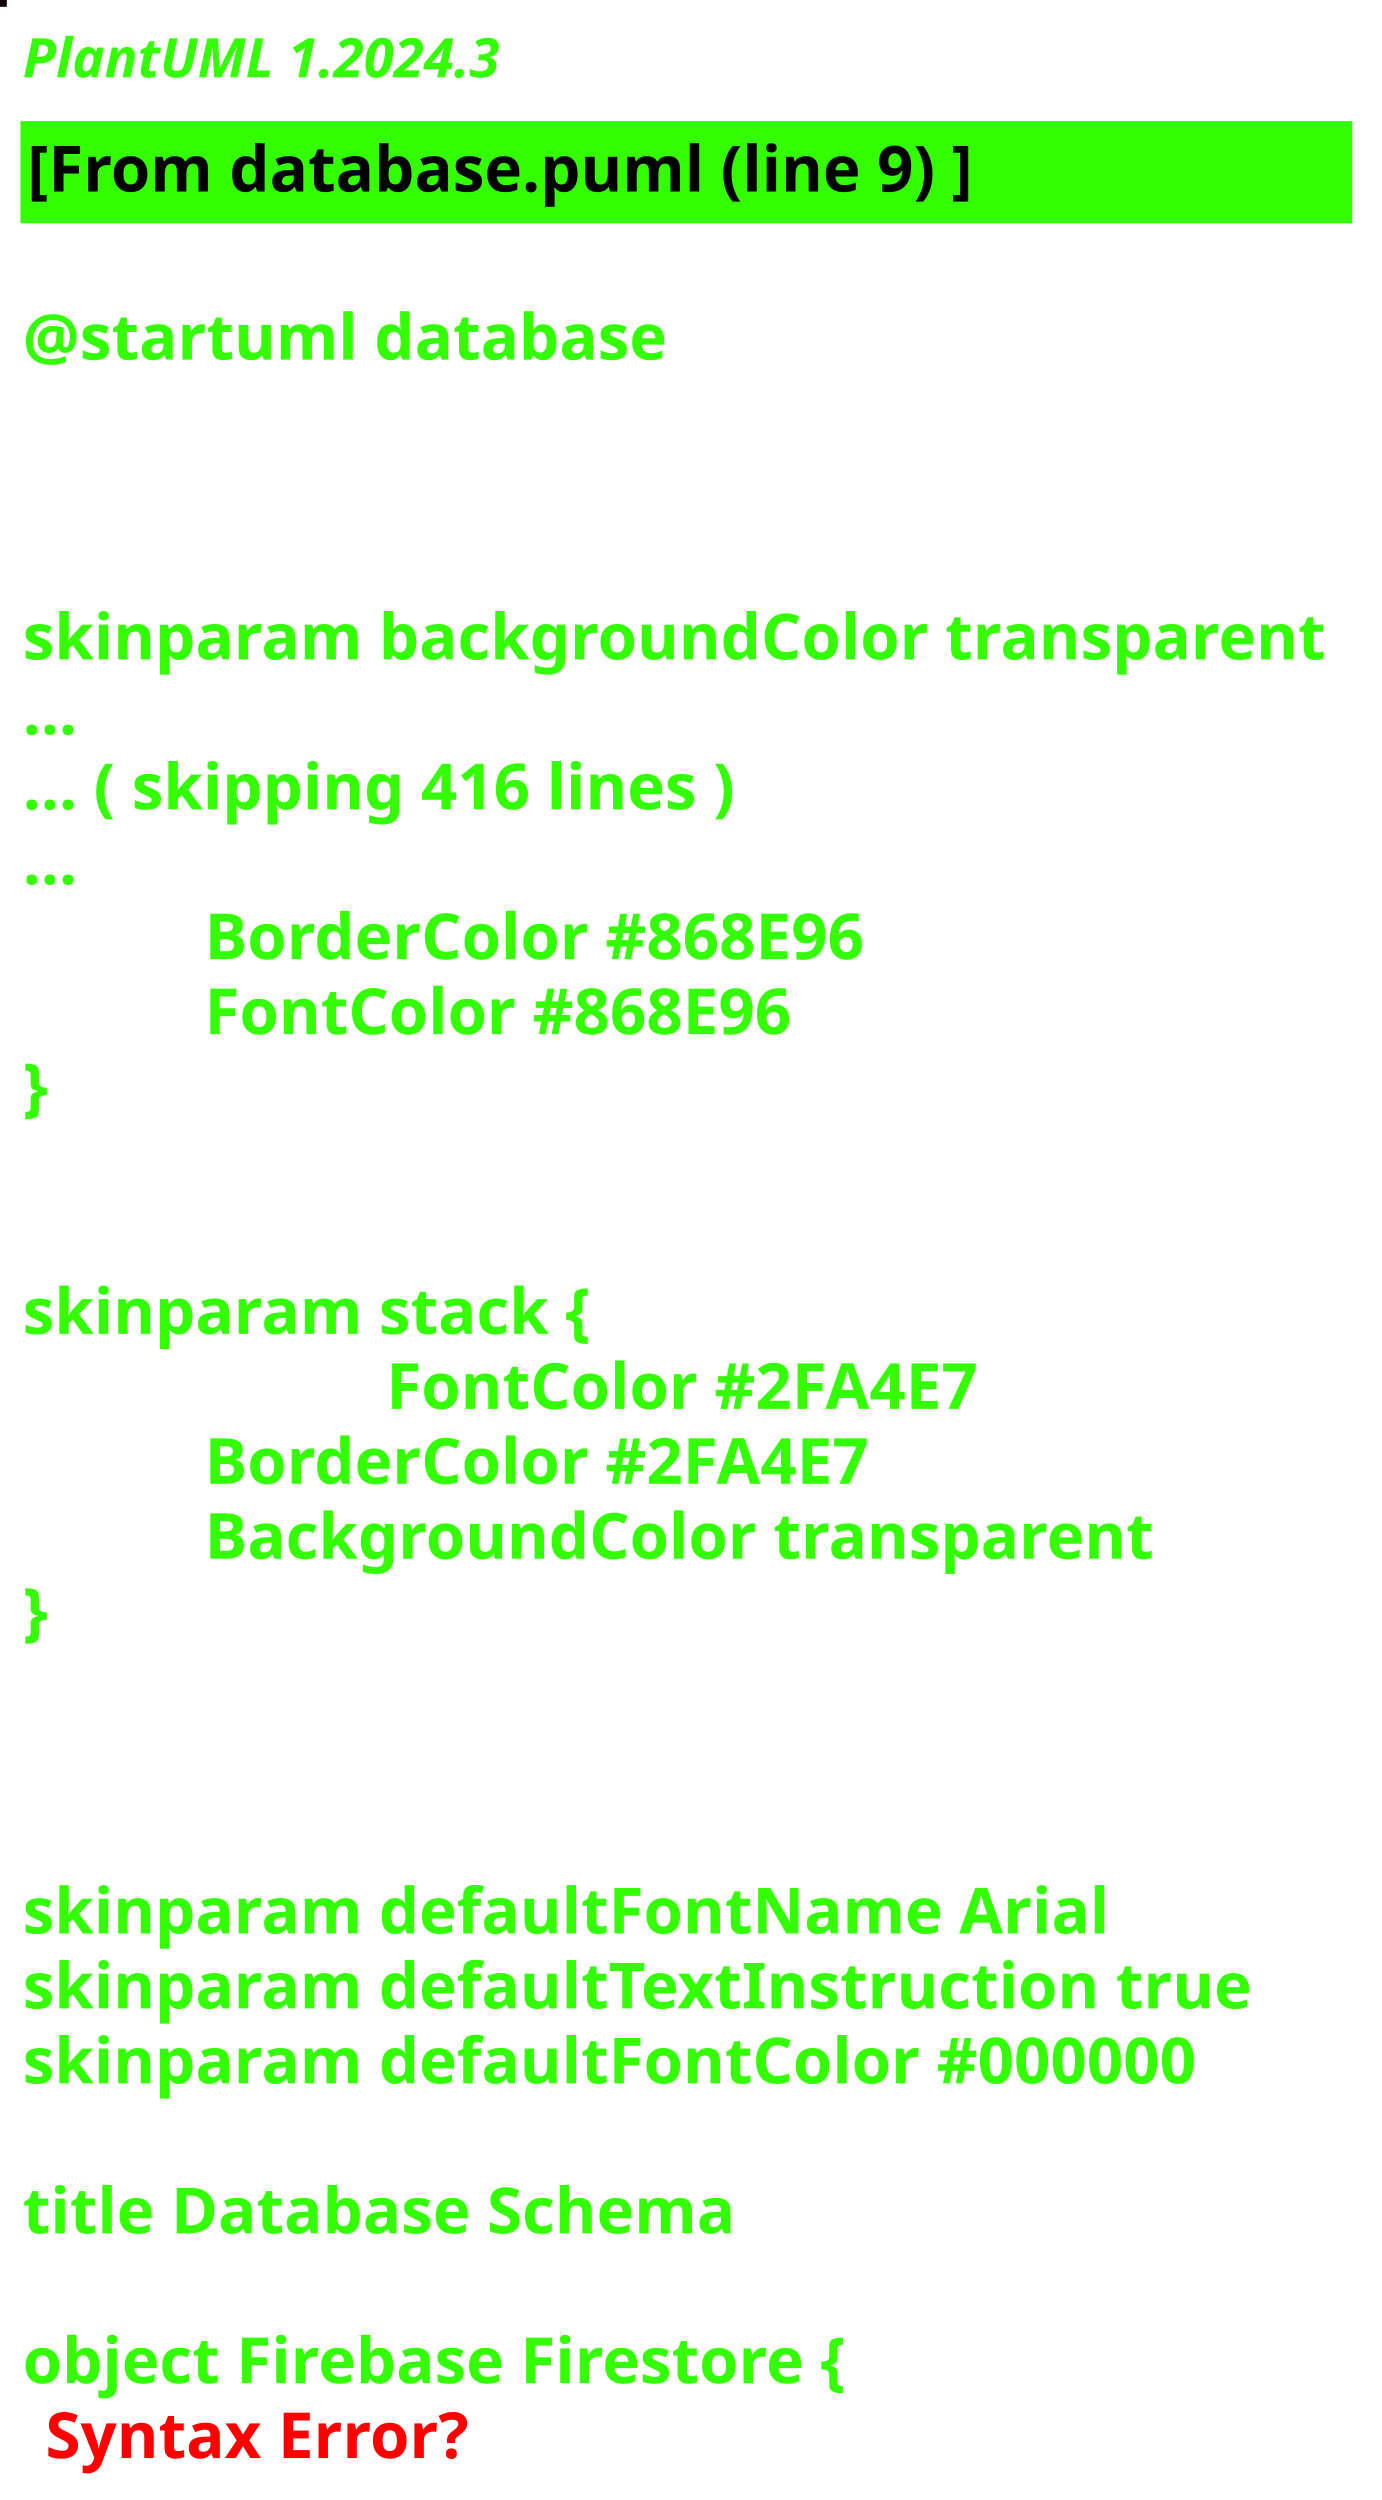
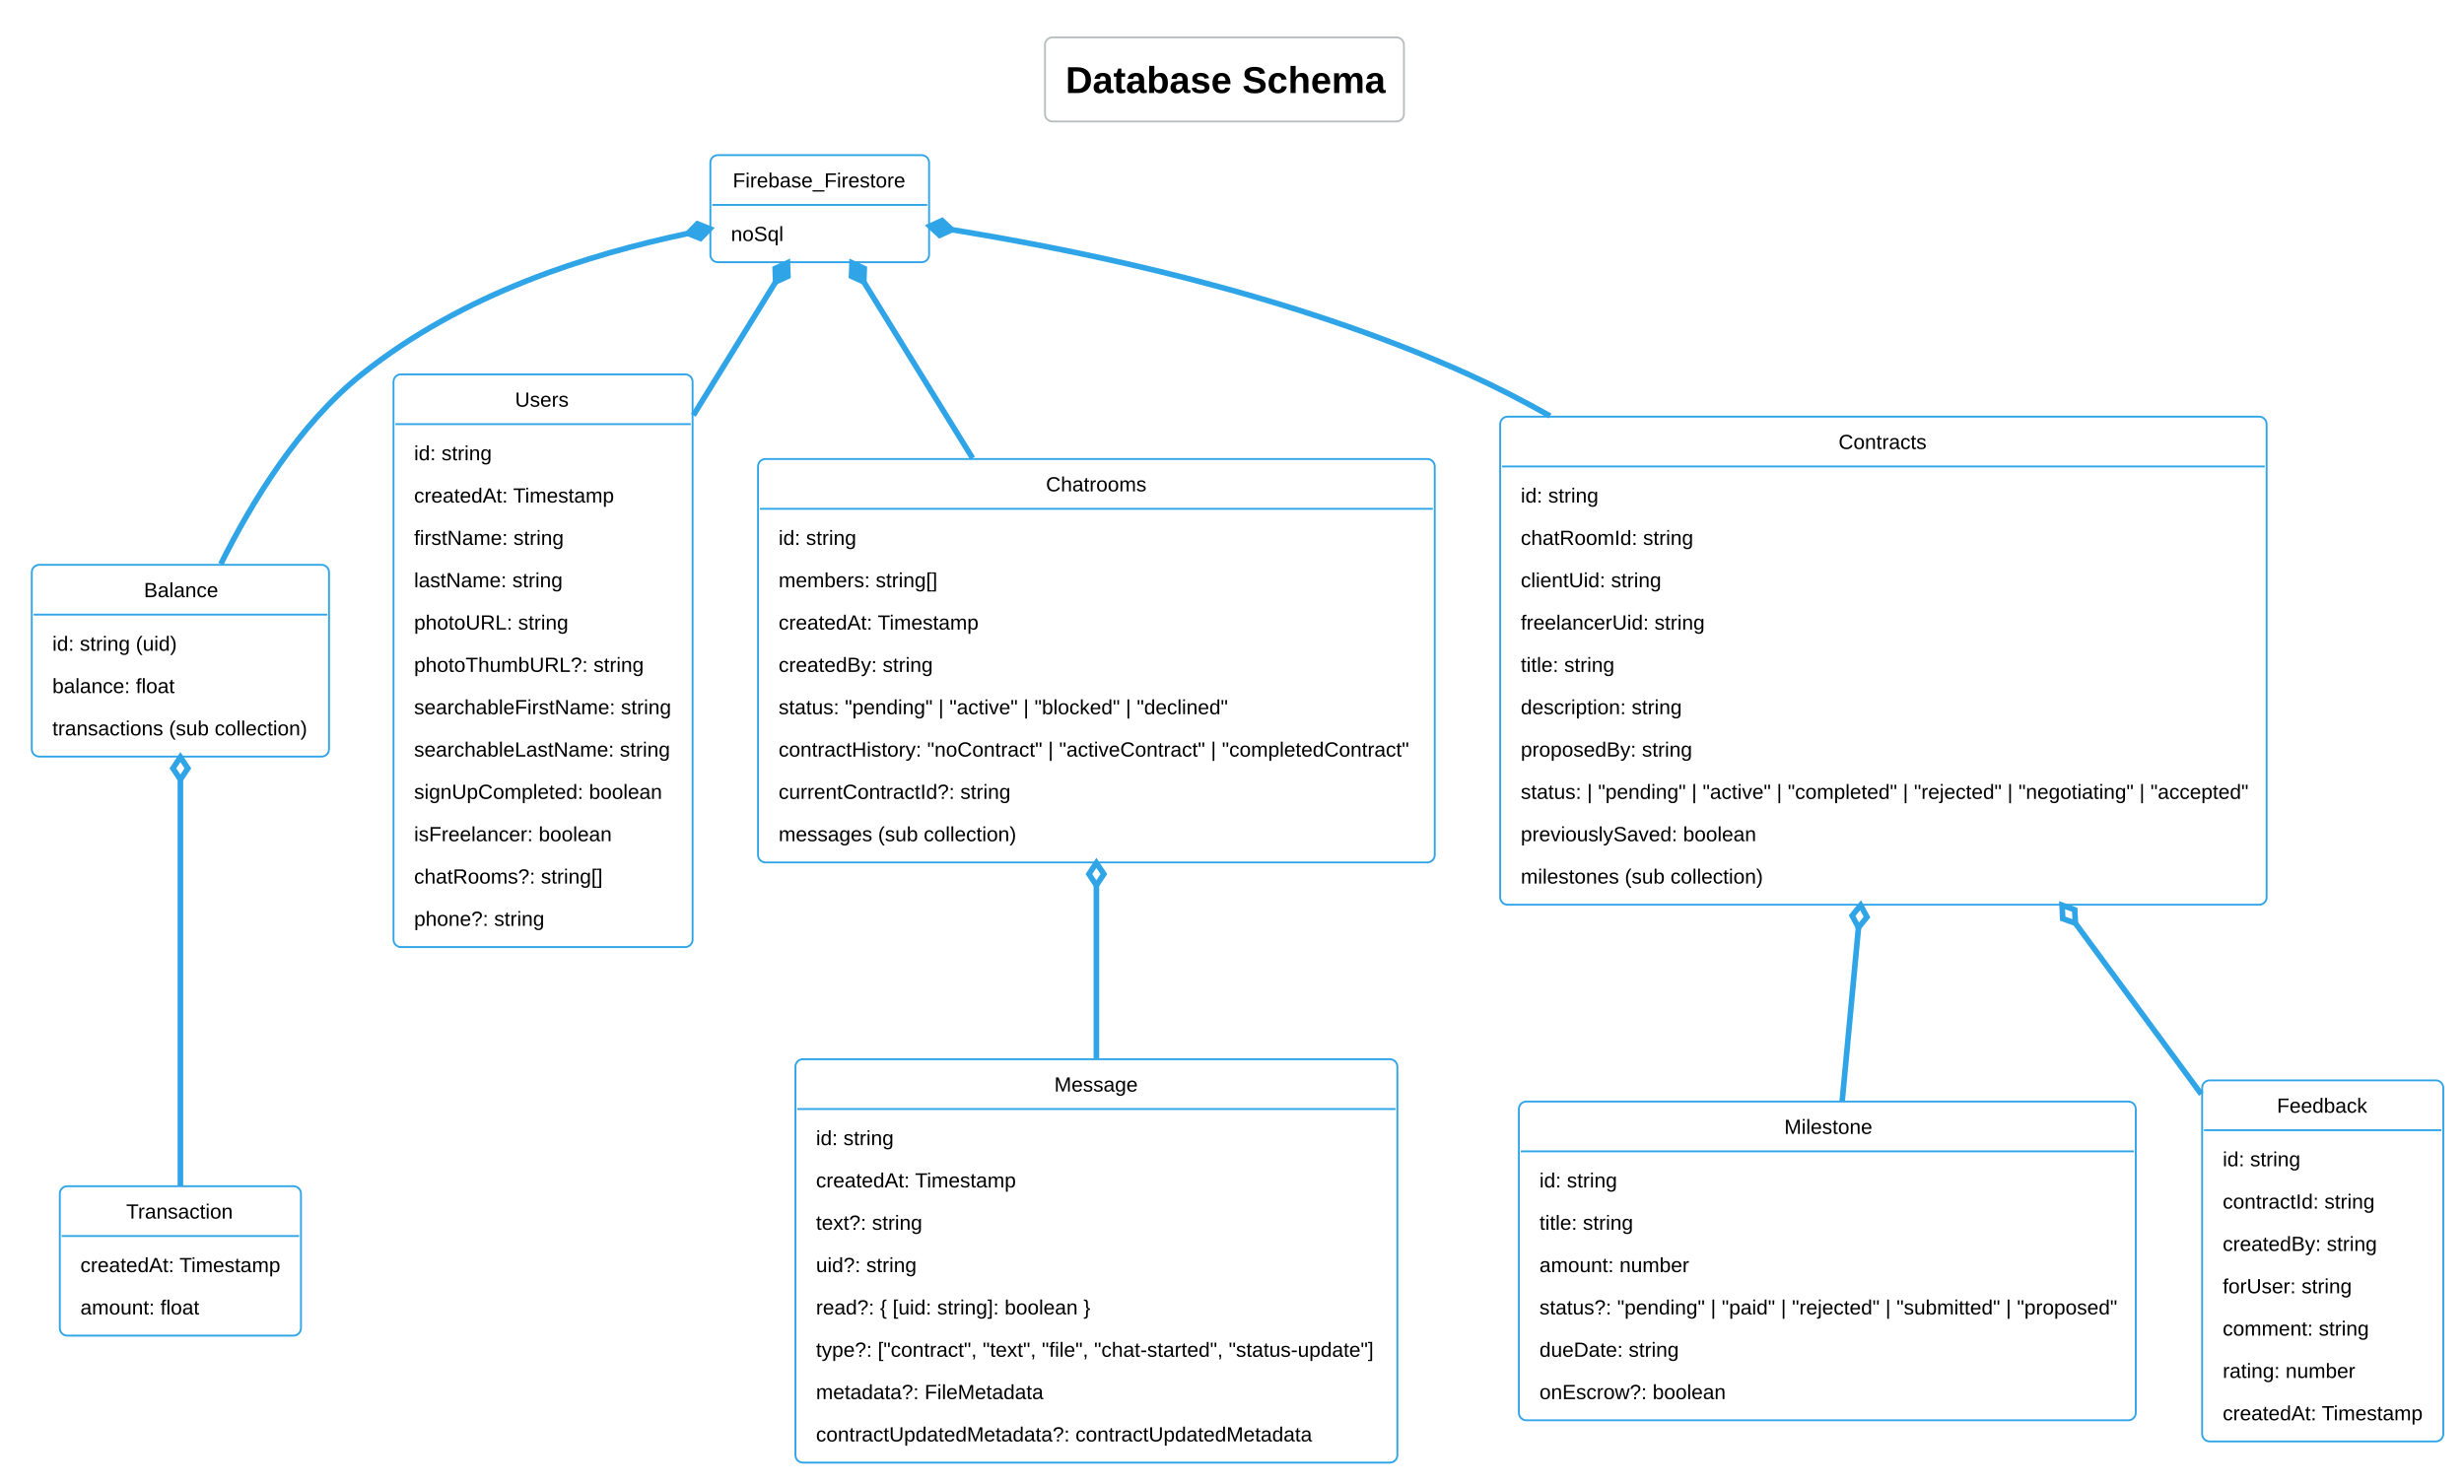
- <svg xmlns="http://www.w3.org/2000/svg" contentStyleType="text/css" height="550px" preserveAspectRatio="none" style="width:304px;height:550px;background:#000000;" version="1.1" viewBox="0 0 304 550" width="304px" zoomAndPan="magnify">
+ <svg xmlns="http://www.w3.org/2000/svg" contentStyleType="text/css" height="827.083px" preserveAspectRatio="none" style="width:1373px;height:827px;" version="1.1" viewBox="0 0 1373 827" width="1373.958px" zoomAndPan="magnify">
  <defs />
  <g>
-     <rect fill="#130105" height="1" style="stroke:#130105;stroke-width:1.0;" width="1" x="0" y="0" />
-     <text fill="#33FF02" font-family="sans-serif" font-size="12" font-style="italic" font-weight="bold" lengthAdjust="spacing" textLength="116" x="5" y="17">PlantUML 1.2024.3</text>
-     <rect fill="#33FF02" height="21.488" style="stroke:#33FF02;stroke-width:1.0;" width="292" x="5" y="27.133" />
-     <text fill="#000000" font-family="sans-serif" font-size="14" font-weight="bold" lengthAdjust="spacing" textLength="217" x="6" y="42.133">[From database.puml (line 9) ]</text>
-     <text fill="#33FF02" font-family="sans-serif" font-size="14" font-weight="bold" lengthAdjust="spacing" textLength="5" x="5" y="62.621"> </text>
-     <text fill="#33FF02" font-family="sans-serif" font-size="14" font-weight="bold" lengthAdjust="spacing" textLength="143" x="5" y="79.109">@startuml database</text>
-     <text fill="#33FF02" font-family="sans-serif" font-size="14" font-weight="bold" lengthAdjust="spacing" textLength="5" x="5" y="95.598"> </text>
-     <text fill="#33FF02" font-family="sans-serif" font-size="14" font-weight="bold" lengthAdjust="spacing" textLength="5" x="5" y="112.086"> </text>
-     <text fill="#33FF02" font-family="sans-serif" font-size="14" font-weight="bold" lengthAdjust="spacing" textLength="5" x="5" y="128.574"> </text>
-     <text fill="#33FF02" font-family="sans-serif" font-size="14" font-weight="bold" lengthAdjust="spacing" textLength="292" x="5" y="145.062">skinparam backgroundColor transparent</text>
-     <text fill="#33FF02" font-family="sans-serif" font-size="14" font-weight="bold" lengthAdjust="spacing" textLength="9" x="5" y="161.551">...</text>
-     <text fill="#33FF02" font-family="sans-serif" font-size="14" font-weight="bold" lengthAdjust="spacing" textLength="169" x="5" y="178.039">... ( skipping 416 lines )</text>
-     <text fill="#33FF02" font-family="sans-serif" font-size="14" font-weight="bold" lengthAdjust="spacing" textLength="9" x="5" y="194.527">...</text>
-     <text fill="#33FF02" font-family="sans-serif" font-size="14" font-weight="bold" lengthAdjust="spacing" textLength="153" x="45" y="211.016">BorderColor #868E96</text>
-     <text fill="#33FF02" font-family="sans-serif" font-size="14" font-weight="bold" lengthAdjust="spacing" textLength="138" x="45" y="227.504">FontColor #868E96</text>
-     <text fill="#33FF02" font-family="sans-serif" font-size="14" font-weight="bold" lengthAdjust="spacing" textLength="5" x="5" y="243.992">}</text>
-     <text fill="#33FF02" font-family="sans-serif" font-size="14" font-weight="bold" lengthAdjust="spacing" textLength="5" x="5" y="260.481"> </text>
-     <text fill="#33FF02" font-family="sans-serif" font-size="14" font-weight="bold" lengthAdjust="spacing" textLength="5" x="5" y="276.969"> </text>
-     <text fill="#33FF02" font-family="sans-serif" font-size="14" font-weight="bold" lengthAdjust="spacing" textLength="129" x="5" y="293.457">skinparam stack {</text>
-     <text fill="#33FF02" font-family="sans-serif" font-size="14" font-weight="bold" lengthAdjust="spacing" textLength="138" x="85" y="309.945">FontColor #2FA4E7</text>
-     <text fill="#33FF02" font-family="sans-serif" font-size="14" font-weight="bold" lengthAdjust="spacing" textLength="153" x="45" y="326.434">BorderColor #2FA4E7</text>
-     <text fill="#33FF02" font-family="sans-serif" font-size="14" font-weight="bold" lengthAdjust="spacing" textLength="211" x="45" y="342.922">BackgroundColor transparent</text>
-     <text fill="#33FF02" font-family="sans-serif" font-size="14" font-weight="bold" lengthAdjust="spacing" textLength="5" x="5" y="359.41">}</text>
-     <text fill="#33FF02" font-family="sans-serif" font-size="14" font-weight="bold" lengthAdjust="spacing" textLength="5" x="5" y="375.898"> </text>
-     <text fill="#33FF02" font-family="sans-serif" font-size="14" font-weight="bold" lengthAdjust="spacing" textLength="5" x="5" y="392.387"> </text>
-     <text fill="#33FF02" font-family="sans-serif" font-size="14" font-weight="bold" lengthAdjust="spacing" textLength="5" x="5" y="408.875"> </text>
-     <text fill="#33FF02" font-family="sans-serif" font-size="14" font-weight="bold" lengthAdjust="spacing" textLength="244" x="5" y="425.363">skinparam defaultFontName Arial</text>
-     <text fill="#33FF02" font-family="sans-serif" font-size="14" font-weight="bold" lengthAdjust="spacing" textLength="277" x="5" y="441.852">skinparam defaultTextInstruction true</text>
-     <text fill="#33FF02" font-family="sans-serif" font-size="14" font-weight="bold" lengthAdjust="spacing" textLength="271" x="5" y="458.34">skinparam defaultFontColor #000000</text>
-     <text fill="#33FF02" font-family="sans-serif" font-size="14" font-weight="bold" lengthAdjust="spacing" textLength="5" x="5" y="474.828"> </text>
-     <text fill="#33FF02" font-family="sans-serif" font-size="14" font-weight="bold" lengthAdjust="spacing" textLength="160" x="5" y="491.316">title Database Schema</text>
-     <text fill="#33FF02" font-family="sans-serif" font-size="14" font-weight="bold" lengthAdjust="spacing" textLength="5" x="5" y="507.805"> </text>
-     <text fill="#33FF02" font-family="sans-serif" font-size="14" font-weight="bold" lengthAdjust="spacing" text-decoration="wavy underline" textLength="188" x="5" y="524.293">object Firebase Firestore {</text>
-     <text fill="#FF0000" font-family="sans-serif" font-size="14" font-weight="bold" lengthAdjust="spacing" textLength="94" x="10" y="540.781">Syntax Error?</text>
+     <rect fill="none" height="46.873" id="_title" rx="4.167" ry="4.167" style="stroke:#BABDBF;stroke-width:1.042;" width="200" x="582.292" y="20.833" />
+     <text fill="#000000" font-family="Arial" font-size="20.833" font-weight="bold" lengthAdjust="spacing" textLength="177.083" x="593.75" y="51.833">Database Schema</text>
+     <g id="elem_Firebase_Firestore">
+       <rect fill="none" height="59.685" rx="4.167" ry="4.167" style="stroke:#2FA4E7;stroke-width:1.042;" width="121.875" x="395.833" y="86.456" />
+       <text fill="#000000" font-family="Arial" font-size="11.458" lengthAdjust="spacing" textLength="96.875" x="408.333" y="104.496">Firebase_Firestore</text>
+       <line style="stroke:#2FA4E7;stroke-width:1.042;" x1="396.875" x2="516.667" y1="114.216" y2="114.216" />
+       <text fill="#000000" font-family="Arial" font-size="11.458" lengthAdjust="spacing" textLength="28.125" x="407.292" y="134.338">noSql</text>
+     </g>
+     <g id="elem_Balance">
+       <rect fill="none" height="106.871" rx="4.167" ry="4.167" style="stroke:#2FA4E7;stroke-width:1.042;" width="165.625" x="17.708" y="314.8" />
+       <text fill="#000000" font-family="Arial" font-size="11.458" lengthAdjust="spacing" textLength="40.625" x="80.208" y="332.839">Balance</text>
+       <line style="stroke:#2FA4E7;stroke-width:1.042;" x1="18.75" x2="182.292" y1="342.559" y2="342.559" />
+       <text fill="#000000" font-family="Arial" font-size="11.458" lengthAdjust="spacing" textLength="68.75" x="29.167" y="362.682">id: string (uid)</text>
+       <text fill="#000000" font-family="Arial" font-size="11.458" lengthAdjust="spacing" textLength="66.667" x="29.167" y="386.275">balance: float</text>
+       <text fill="#000000" font-family="Arial" font-size="11.458" lengthAdjust="spacing" textLength="142.708" x="29.167" y="409.867">transactions (sub collection)</text>
+     </g>
+     <g id="elem_Transaction">
+       <rect fill="none" height="83.278" rx="4.167" ry="4.167" style="stroke:#2FA4E7;stroke-width:1.042;" width="134.375" x="33.333" y="661.123" />
+       <text fill="#000000" font-family="Arial" font-size="11.458" lengthAdjust="spacing" textLength="60.417" x="70.312" y="679.162">Transaction</text>
+       <line style="stroke:#2FA4E7;stroke-width:1.042;" x1="34.375" x2="166.667" y1="688.882" y2="688.882" />
+       <text fill="#000000" font-family="Arial" font-size="11.458" lengthAdjust="spacing" textLength="111.458" x="44.792" y="709.005">createdAt: Timestamp</text>
+       <text fill="#000000" font-family="Arial" font-size="11.458" lengthAdjust="spacing" textLength="64.583" x="44.792" y="732.598">amount: float</text>
+     </g>
+     <g id="elem_Users">
+       <rect fill="none" height="319.204" rx="4.167" ry="4.167" style="stroke:#2FA4E7;stroke-width:1.042;" width="166.667" x="219.271" y="208.633" />
+       <text fill="#000000" font-family="Arial" font-size="11.458" lengthAdjust="spacing" textLength="31.25" x="286.979" y="226.673">Users</text>
+       <line style="stroke:#2FA4E7;stroke-width:1.042;" x1="220.312" x2="384.896" y1="236.393" y2="236.393" />
+       <text fill="#000000" font-family="Arial" font-size="11.458" lengthAdjust="spacing" textLength="42.708" x="230.729" y="256.515">id: string</text>
+       <text fill="#000000" font-family="Arial" font-size="11.458" lengthAdjust="spacing" textLength="111.458" x="230.729" y="280.108">createdAt: Timestamp</text>
+       <text fill="#000000" font-family="Arial" font-size="11.458" lengthAdjust="spacing" textLength="83.333" x="230.729" y="303.701">firstName: string</text>
+       <text fill="#000000" font-family="Arial" font-size="11.458" lengthAdjust="spacing" textLength="82.292" x="230.729" y="327.293">lastName: string</text>
+       <text fill="#000000" font-family="Arial" font-size="11.458" lengthAdjust="spacing" textLength="85.417" x="230.729" y="350.886">photoURL: string</text>
+       <text fill="#000000" font-family="Arial" font-size="11.458" lengthAdjust="spacing" textLength="127.083" x="230.729" y="374.479">photoThumbURL?: string</text>
+       <text fill="#000000" font-family="Arial" font-size="11.458" lengthAdjust="spacing" textLength="143.75" x="230.729" y="398.071">searchableFirstName: string</text>
+       <text fill="#000000" font-family="Arial" font-size="11.458" lengthAdjust="spacing" textLength="142.708" x="230.729" y="421.664">searchableLastName: string</text>
+       <text fill="#000000" font-family="Arial" font-size="11.458" lengthAdjust="spacing" textLength="135.417" x="230.729" y="445.257">signUpCompleted: boolean</text>
+       <text fill="#000000" font-family="Arial" font-size="11.458" lengthAdjust="spacing" textLength="109.375" x="230.729" y="468.849">isFreelancer: boolean</text>
+       <text fill="#000000" font-family="Arial" font-size="11.458" lengthAdjust="spacing" textLength="105.208" x="230.729" y="492.442">chatRooms?: string[]</text>
+       <text fill="#000000" font-family="Arial" font-size="11.458" lengthAdjust="spacing" textLength="71.875" x="230.729" y="516.034">phone?: string</text>
+     </g>
+     <g id="elem_Chatrooms">
+       <rect fill="none" height="224.834" rx="4.167" ry="4.167" style="stroke:#2FA4E7;stroke-width:1.042;" width="377.083" x="422.396" y="255.821" />
+       <text fill="#000000" font-family="Arial" font-size="11.458" lengthAdjust="spacing" textLength="56.25" x="582.812" y="273.86">Chatrooms</text>
+       <line style="stroke:#2FA4E7;stroke-width:1.042;" x1="423.438" x2="798.438" y1="283.58" y2="283.58" />
+       <text fill="#000000" font-family="Arial" font-size="11.458" lengthAdjust="spacing" textLength="42.708" x="433.854" y="303.703">id: string</text>
+       <text fill="#000000" font-family="Arial" font-size="11.458" lengthAdjust="spacing" textLength="88.542" x="433.854" y="327.296">members: string[]</text>
+       <text fill="#000000" font-family="Arial" font-size="11.458" lengthAdjust="spacing" textLength="111.458" x="433.854" y="350.888">createdAt: Timestamp</text>
+       <text fill="#000000" font-family="Arial" font-size="11.458" lengthAdjust="spacing" textLength="86.458" x="433.854" y="374.481">createdBy: string</text>
+       <text fill="#000000" font-family="Arial" font-size="11.458" lengthAdjust="spacing" textLength="250" x="433.854" y="398.074">status: "pending" | "active" | "blocked" | "declined"</text>
+       <text fill="#000000" font-family="Arial" font-size="11.458" lengthAdjust="spacing" textLength="354.167" x="433.854" y="421.666">contractHistory: "noContract" | "activeContract" | "completedContract"</text>
+       <text fill="#000000" font-family="Arial" font-size="11.458" lengthAdjust="spacing" textLength="130.208" x="433.854" y="445.259">currentContractId?: string</text>
+       <text fill="#000000" font-family="Arial" font-size="11.458" lengthAdjust="spacing" textLength="133.333" x="433.854" y="468.851">messages (sub collection)</text>
+     </g>
+     <g id="elem_Message">
+       <rect fill="none" height="224.834" rx="4.167" ry="4.167" style="stroke:#2FA4E7;stroke-width:1.042;" width="335.417" x="443.229" y="590.342" />
+       <text fill="#000000" font-family="Arial" font-size="11.458" lengthAdjust="spacing" textLength="46.875" x="587.5" y="608.381">Message</text>
+       <line style="stroke:#2FA4E7;stroke-width:1.042;" x1="444.271" x2="777.604" y1="618.101" y2="618.101" />
+       <text fill="#000000" font-family="Arial" font-size="11.458" lengthAdjust="spacing" textLength="42.708" x="454.688" y="638.224">id: string</text>
+       <text fill="#000000" font-family="Arial" font-size="11.458" lengthAdjust="spacing" textLength="111.458" x="454.688" y="661.816">createdAt: Timestamp</text>
+       <text fill="#000000" font-family="Arial" font-size="11.458" lengthAdjust="spacing" textLength="59.375" x="454.688" y="685.409">text?: string</text>
+       <text fill="#000000" font-family="Arial" font-size="11.458" lengthAdjust="spacing" textLength="55.208" x="454.688" y="709.002">uid?: string</text>
+       <text fill="#000000" font-family="Arial" font-size="11.458" lengthAdjust="spacing" textLength="151.042" x="454.688" y="732.594">read?: { [uid: string]: boolean }</text>
+       <text fill="#000000" font-family="Arial" font-size="11.458" lengthAdjust="spacing" textLength="312.5" x="454.688" y="756.187">type?: ["contract", "text", "file", "chat-started", "status-update"]</text>
+       <text fill="#000000" font-family="Arial" font-size="11.458" lengthAdjust="spacing" textLength="123.958" x="454.688" y="779.78">metadata?: FileMetadata</text>
+       <text fill="#000000" font-family="Arial" font-size="11.458" lengthAdjust="spacing" textLength="275" x="454.688" y="803.372">contractUpdatedMetadata?: contractUpdatedMetadata</text>
+     </g>
+     <g id="elem_Contracts">
+       <rect fill="none" height="272.019" rx="4.167" ry="4.167" style="stroke:#2FA4E7;stroke-width:1.042;" width="427.083" x="835.938" y="232.227" />
+       <text fill="#000000" font-family="Arial" font-size="11.458" lengthAdjust="spacing" textLength="50" x="1024.479" y="250.267">Contracts</text>
+       <line style="stroke:#2FA4E7;stroke-width:1.042;" x1="836.979" x2="1261.979" y1="259.986" y2="259.986" />
+       <text fill="#000000" font-family="Arial" font-size="11.458" lengthAdjust="spacing" textLength="42.708" x="847.396" y="280.109">id: string</text>
+       <text fill="#000000" font-family="Arial" font-size="11.458" lengthAdjust="spacing" textLength="95.833" x="847.396" y="303.702">chatRoomId: string</text>
+       <text fill="#000000" font-family="Arial" font-size="11.458" lengthAdjust="spacing" textLength="77.083" x="847.396" y="327.295">clientUid: string</text>
+       <text fill="#000000" font-family="Arial" font-size="11.458" lengthAdjust="spacing" textLength="102.083" x="847.396" y="350.887">freelancerUid: string</text>
+       <text fill="#000000" font-family="Arial" font-size="11.458" lengthAdjust="spacing" textLength="51.042" x="847.396" y="374.48">title: string</text>
+       <text fill="#000000" font-family="Arial" font-size="11.458" lengthAdjust="spacing" textLength="89.583" x="847.396" y="398.072">description: string</text>
+       <text fill="#000000" font-family="Arial" font-size="11.458" lengthAdjust="spacing" textLength="95.833" x="847.396" y="421.665">proposedBy: string</text>
+       <text fill="#000000" font-family="Arial" font-size="11.458" lengthAdjust="spacing" textLength="404.167" x="847.396" y="445.258">status: | "pending" | "active" | "completed" | "rejected" | "negotiating" | "accepted"</text>
+       <text fill="#000000" font-family="Arial" font-size="11.458" lengthAdjust="spacing" textLength="130.208" x="847.396" y="468.85">previouslySaved: boolean</text>
+       <text fill="#000000" font-family="Arial" font-size="11.458" lengthAdjust="spacing" textLength="134.375" x="847.396" y="492.443">milestones (sub collection)</text>
+     </g>
+     <g id="elem_Milestone">
+       <rect fill="none" height="177.648" rx="4.167" ry="4.167" style="stroke:#2FA4E7;stroke-width:1.042;" width="343.75" x="846.354" y="613.936" />
+       <text fill="#000000" font-family="Arial" font-size="11.458" lengthAdjust="spacing" textLength="47.917" x="994.271" y="631.975">Milestone</text>
+       <line style="stroke:#2FA4E7;stroke-width:1.042;" x1="847.396" x2="1189.062" y1="641.695" y2="641.695" />
+       <text fill="#000000" font-family="Arial" font-size="11.458" lengthAdjust="spacing" textLength="42.708" x="857.812" y="661.817">id: string</text>
+       <text fill="#000000" font-family="Arial" font-size="11.458" lengthAdjust="spacing" textLength="51.042" x="857.812" y="685.41">title: string</text>
+       <text fill="#000000" font-family="Arial" font-size="11.458" lengthAdjust="spacing" textLength="82.292" x="857.812" y="709.003">amount: number</text>
+       <text fill="#000000" font-family="Arial" font-size="11.458" lengthAdjust="spacing" textLength="320.833" x="857.812" y="732.595">status?: "pending" | "paid" | "rejected" | "submitted" | "proposed"</text>
+       <text fill="#000000" font-family="Arial" font-size="11.458" lengthAdjust="spacing" textLength="77.083" x="857.812" y="756.188">dueDate: string</text>
+       <text fill="#000000" font-family="Arial" font-size="11.458" lengthAdjust="spacing" textLength="103.125" x="857.812" y="779.781">onEscrow?: boolean</text>
+     </g>
+     <g id="elem_Feedback">
+       <rect fill="none" height="201.241" rx="4.167" ry="4.167" style="stroke:#2FA4E7;stroke-width:1.042;" width="134.375" x="1227.083" y="602.133" />
+       <text fill="#000000" font-family="Arial" font-size="11.458" lengthAdjust="spacing" textLength="51.042" x="1268.75" y="620.173">Feedback</text>
+       <line style="stroke:#2FA4E7;stroke-width:1.042;" x1="1228.125" x2="1360.417" y1="629.893" y2="629.893" />
+       <text fill="#000000" font-family="Arial" font-size="11.458" lengthAdjust="spacing" textLength="42.708" x="1238.542" y="650.015">id: string</text>
+       <text fill="#000000" font-family="Arial" font-size="11.458" lengthAdjust="spacing" textLength="85.417" x="1238.542" y="673.608">contractId: string</text>
+       <text fill="#000000" font-family="Arial" font-size="11.458" lengthAdjust="spacing" textLength="86.458" x="1238.542" y="697.201">createdBy: string</text>
+       <text fill="#000000" font-family="Arial" font-size="11.458" lengthAdjust="spacing" textLength="72.917" x="1238.542" y="720.793">forUser: string</text>
+       <text fill="#000000" font-family="Arial" font-size="11.458" lengthAdjust="spacing" textLength="81.25" x="1238.542" y="744.386">comment: string</text>
+       <text fill="#000000" font-family="Arial" font-size="11.458" lengthAdjust="spacing" textLength="72.917" x="1238.542" y="767.979">rating: number</text>
+       <text fill="#000000" font-family="Arial" font-size="11.458" lengthAdjust="spacing" textLength="111.458" x="1238.542" y="791.571">createdAt: Timestamp</text>
+     </g>
+     <g id="link_Firebase_Firestore_Balance">
+       <path codeLine="93" d="M383.334,130.101 C327.876,141.862 258.573,163.144 201.562,208.633 C166.604,236.529 140.125,279.977 123.062,314.342 " fill="none" id="Firebase_Firestore-backto-Balance" style="stroke:#2FA4E7;stroke-width:3.125;" />
+       <polygon fill="#2FA4E7" points="395.562,127.508,388.584,124.729,383.334,130.101,390.313,132.881,395.562,127.508" style="stroke:#2FA4E7;stroke-width:3.125;" />
+     </g>
+     <g id="link_Balance_Transaction">
+       <path codeLine="94" d="M100.521,434.456 C100.521,500.727 100.521,600.644 100.521,660.811 " fill="none" id="Balance-backto-Transaction" style="stroke:#2FA4E7;stroke-width:3.125;" />
+       <polygon fill="none" points="100.521,421.956,96.354,428.206,100.521,434.456,104.688,428.206,100.521,421.956" style="stroke:#2FA4E7;stroke-width:3.125;" />
+     </g>
+     <g id="link_Firebase_Firestore_Users">
+       <path codeLine="95" d="M432.217,157.125 C418.873,178.75 406.188,199.31 386.354,231.467 " fill="none" id="Firebase_Firestore-backto-Users" style="stroke:#2FA4E7;stroke-width:3.125;" />
+       <polygon fill="#2FA4E7" points="438.781,146.488,431.953,149.618,432.217,157.125,439.045,153.994,438.781,146.488" style="stroke:#2FA4E7;stroke-width:3.125;" />
+     </g>
+     <g id="link_Firebase_Firestore_Chatrooms">
+       <path codeLine="96" d="M481.323,157.126 C497.958,184.095 517.219,215.31 541.927,255.352 " fill="none" id="Firebase_Firestore-backto-Chatrooms" style="stroke:#2FA4E7;stroke-width:3.125;" />
+       <polygon fill="#2FA4E7" points="474.76,146.488,474.495,153.994,481.323,157.126,481.588,149.619,474.76,146.488" style="stroke:#2FA4E7;stroke-width:3.125;" />
+     </g>
+     <g id="link_Chatrooms_Message">
+       <path codeLine="97" d="M610.938,493.404 C610.938,528.487 610.938,554.717 610.938,589.821 " fill="none" id="Chatrooms-backto-Message" style="stroke:#2FA4E7;stroke-width:3.125;" />
+       <polygon fill="none" points="610.938,480.904,606.771,487.154,610.938,493.404,615.104,487.154,610.938,480.904" style="stroke:#2FA4E7;stroke-width:3.125;" />
+     </g>
+     <g id="link_Firebase_Firestore_Contracts">
+       <path codeLine="98" d="M530.453,128.045 C604.172,140.024 718.104,163.415 818.229,208.633 C833.427,215.498 848.688,223.363 863.74,231.842 " fill="none" id="Firebase_Firestore-backto-Contracts" style="stroke:#2FA4E7;stroke-width:3.125;" />
+       <polygon fill="#2FA4E7" points="518.115,126.04,523.615,131.155,530.453,128.045,524.952,122.929,518.115,126.04" style="stroke:#2FA4E7;stroke-width:3.125;" />
+     </g>
+     <g id="link_Contracts_Milestone">
+       <path codeLine="99" d="M1035.599,516.943 C1032.13,553.787 1029.646,580.3 1026.5,613.779 " fill="none" id="Contracts-backto-Milestone" style="stroke:#2FA4E7;stroke-width:3.125;" />
+       <polygon fill="none" points="1036.771,504.498,1032.037,510.33,1035.599,516.943,1040.333,511.111,1036.771,504.498" style="stroke:#2FA4E7;stroke-width:3.125;" />
+     </g>
+     <g id="link_Contracts_Feedback">
+       <path codeLine="100" d="M1156.456,514.562 C1182.539,549.968 1202.635,577.269 1226.615,609.831 " fill="none" id="Contracts-backto-Feedback" style="stroke:#2FA4E7;stroke-width:3.125;" />
+       <polygon fill="none" points="1149.042,504.498,1149.394,512.001,1156.456,514.562,1156.103,507.059,1149.042,504.498" style="stroke:#2FA4E7;stroke-width:3.125;" />
+     </g>
  </g>
</svg>
